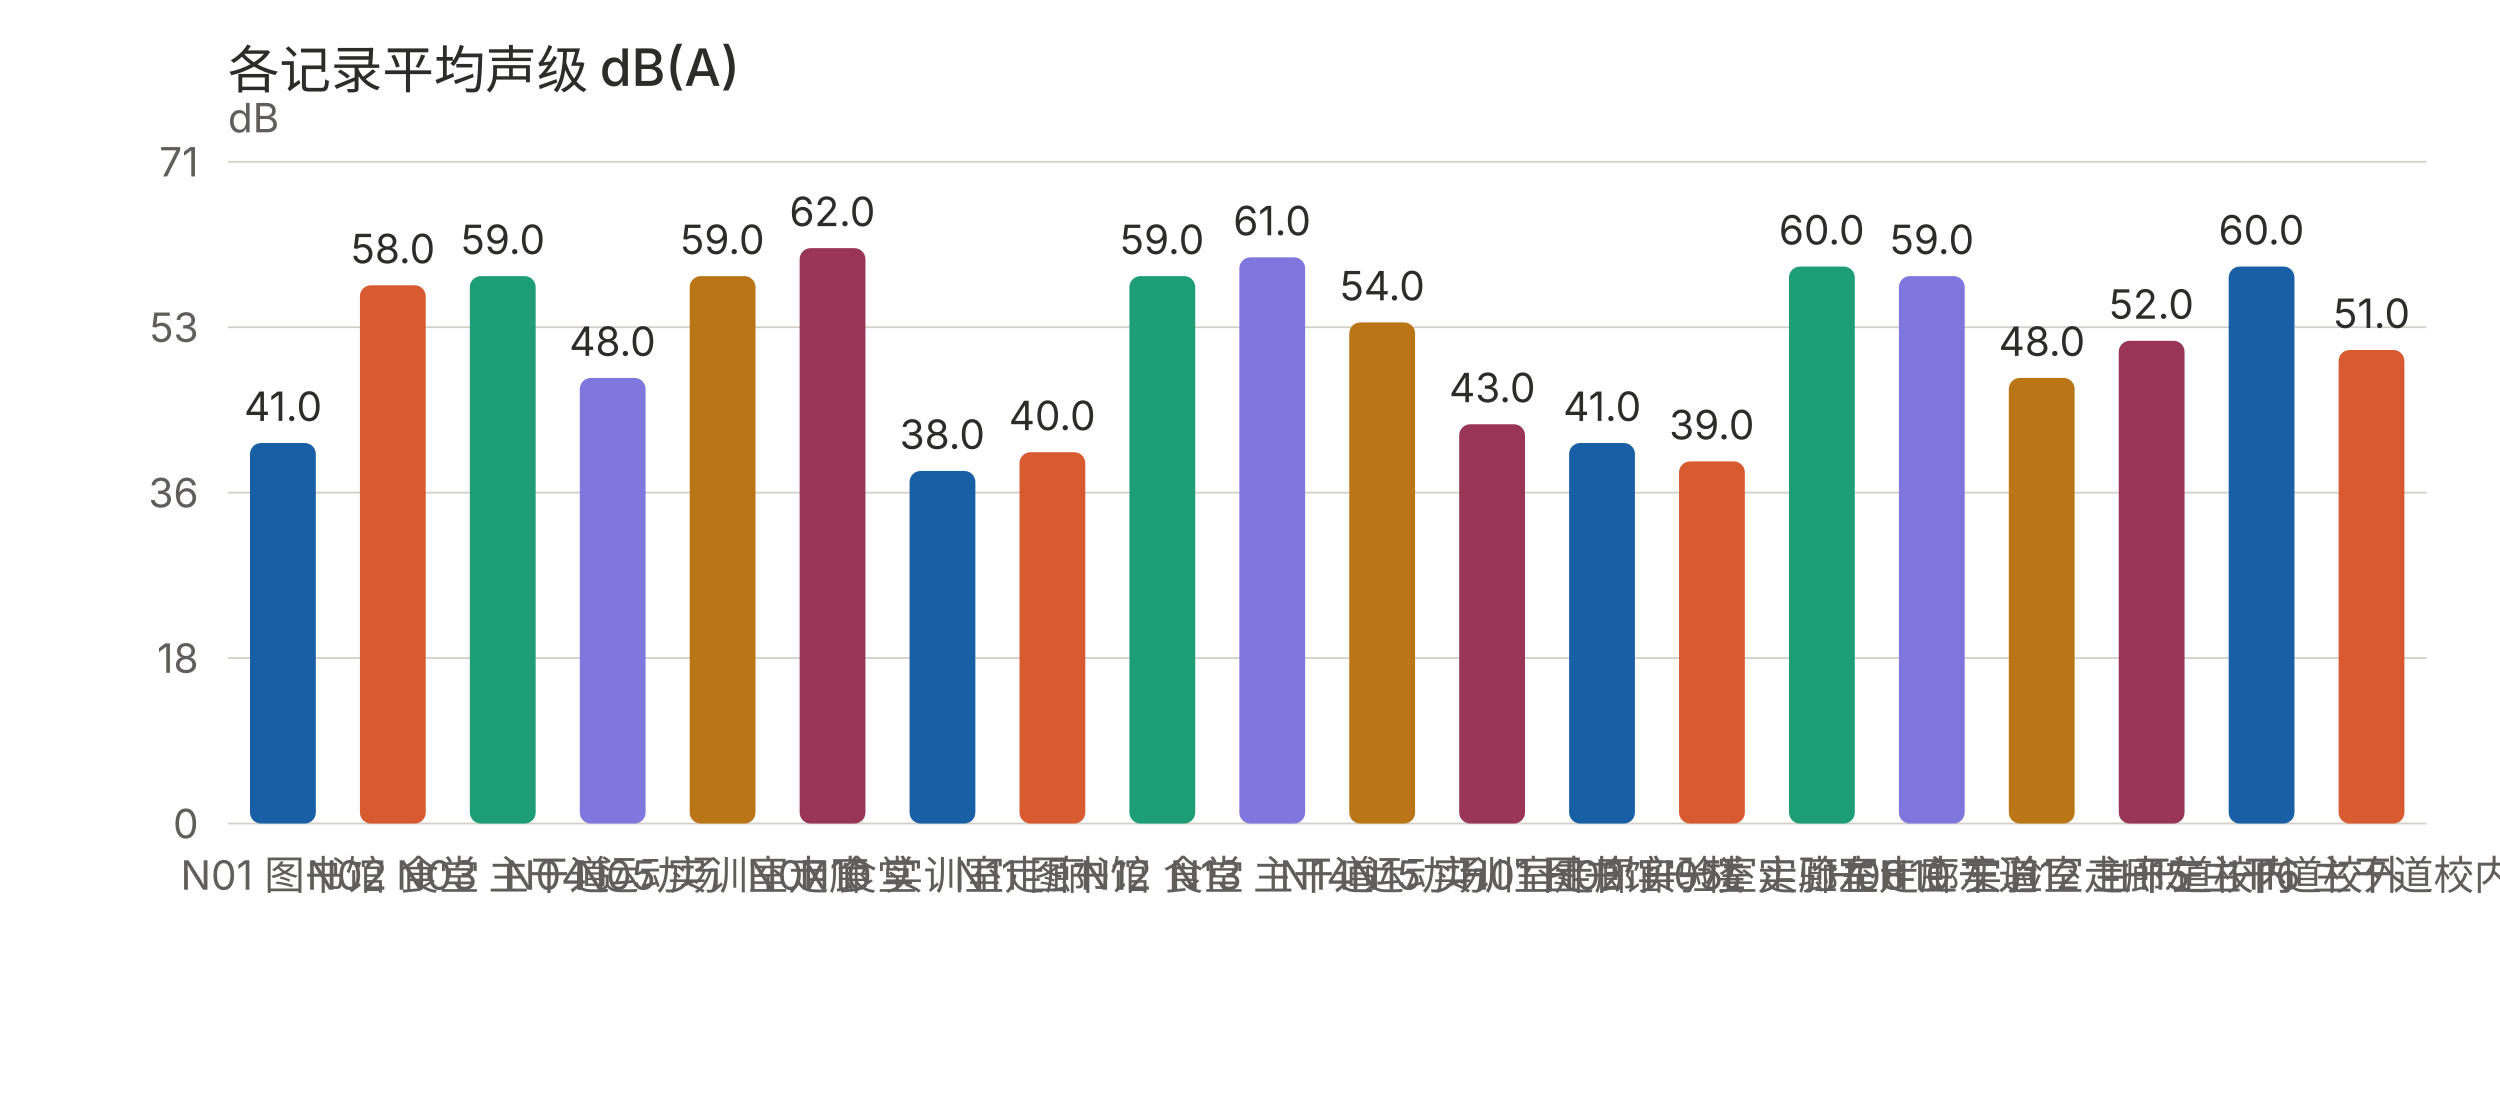
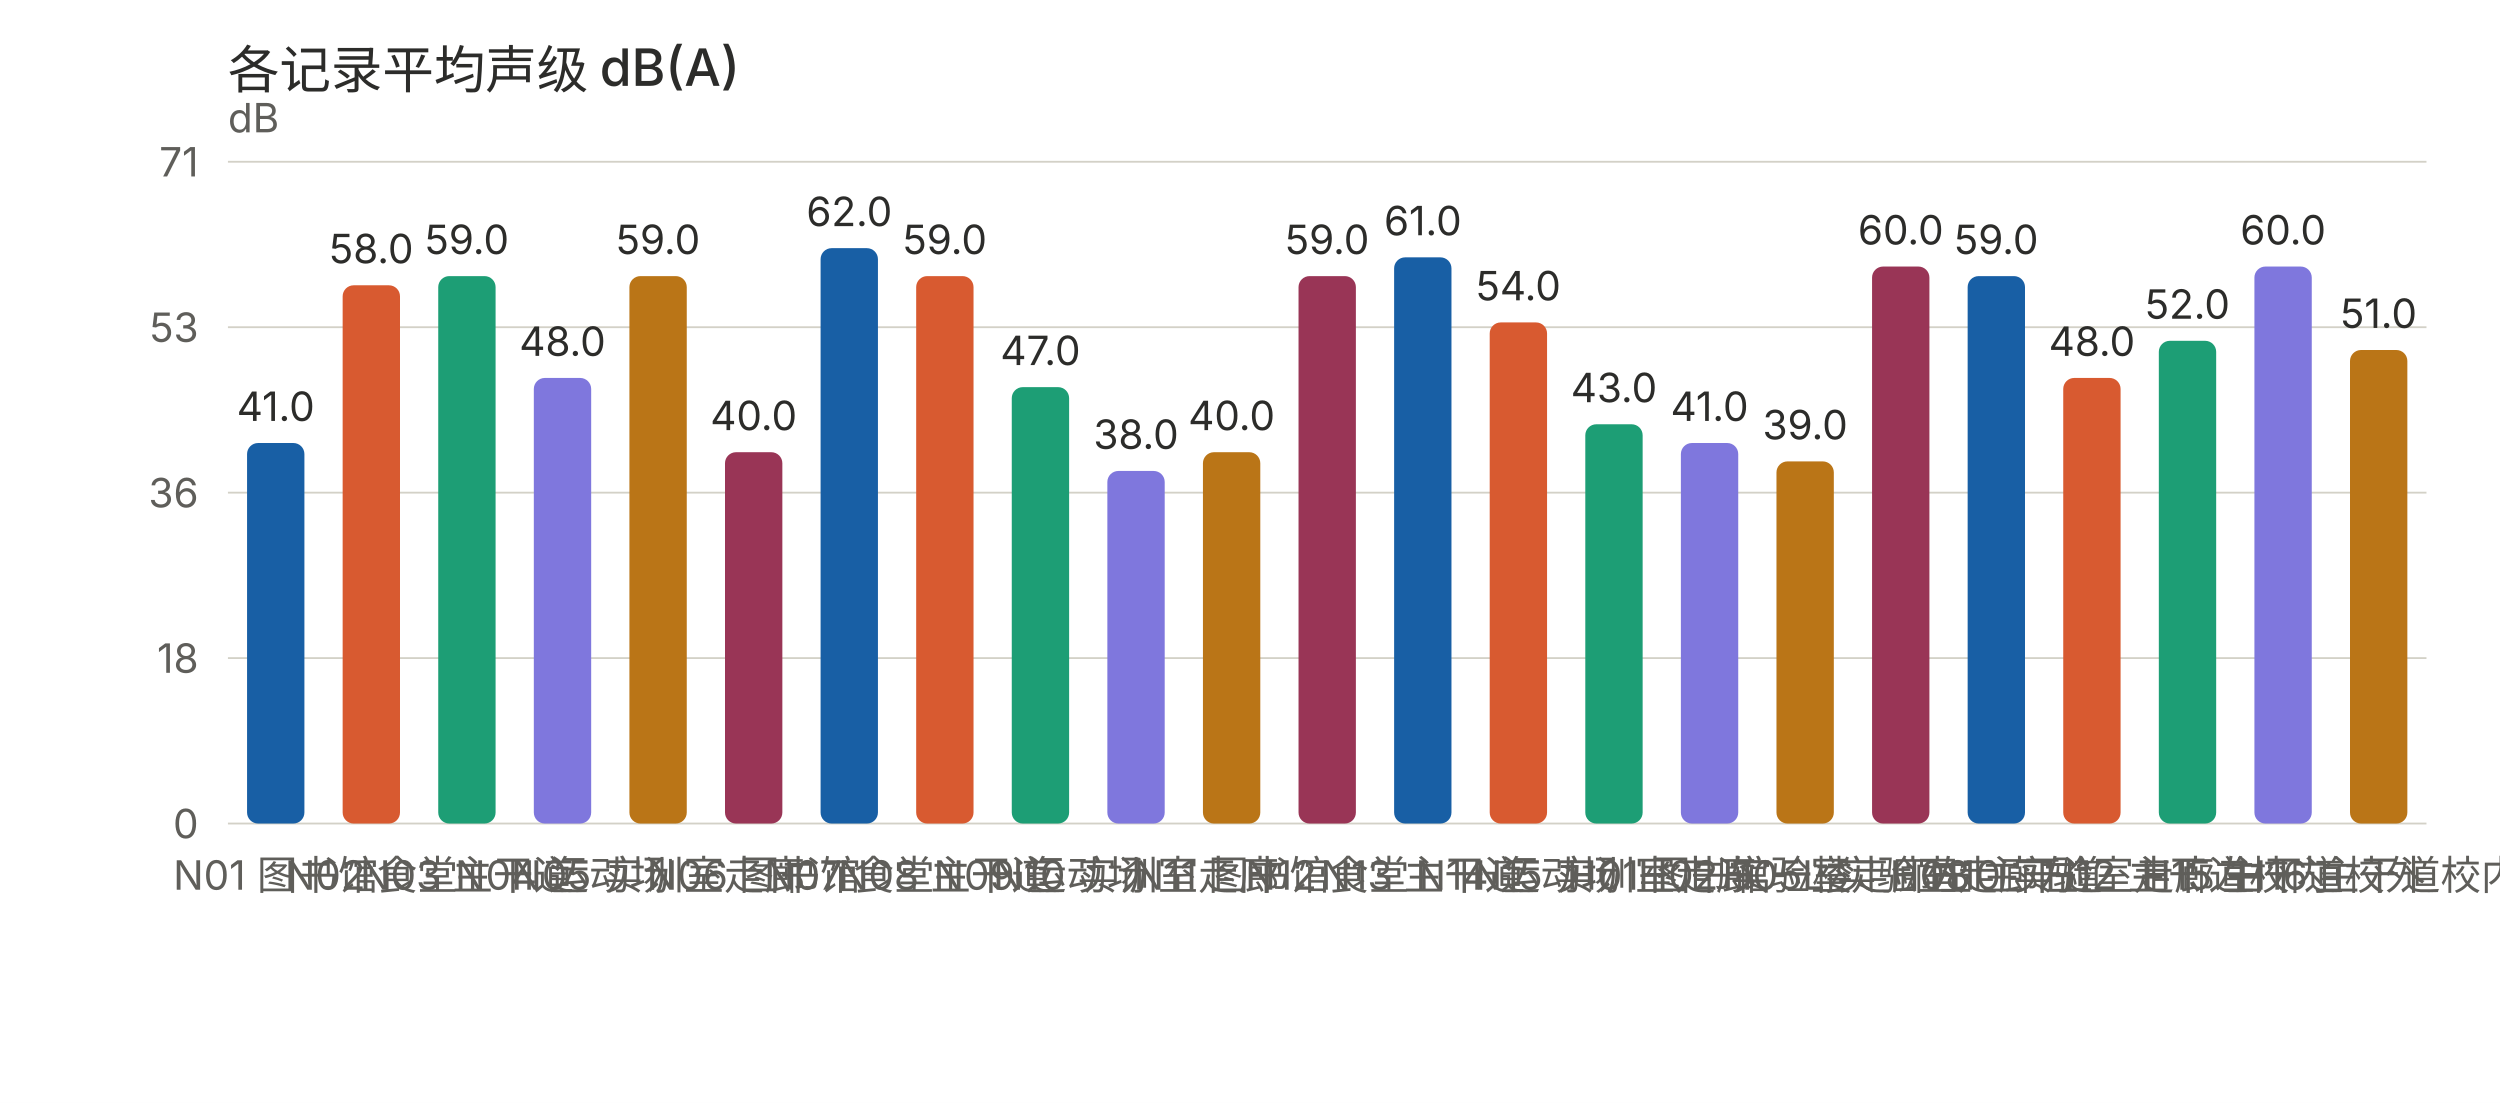
<svg xmlns="http://www.w3.org/2000/svg" viewBox="0 0 680 300" width="100%" role="img">
  <rect width="680" height="300" fill="#FFFFFF" />
  <g font-family="system-ui, -apple-system, Segoe UI, Microsoft YaHei, sans-serif">
    <text x="62" y="24" font-size="14" font-weight="500" fill="#2C2C2A">各记录平均声级 dB(A)</text>
    <line x1="62" y1="224.0" x2="660" y2="224.0" stroke="#D3D1C7" stroke-width="0.5" />
    <text x="54" y="228.0" font-size="11" fill="#5F5E5A" text-anchor="end">0</text>
    <line x1="62" y1="179.0" x2="660" y2="179.0" stroke="#D3D1C7" stroke-width="0.5" />
    <text x="54" y="183.0" font-size="11" fill="#5F5E5A" text-anchor="end">18</text>
    <line x1="62" y1="134.0" x2="660" y2="134.0" stroke="#D3D1C7" stroke-width="0.5" />
    <text x="54" y="138.0" font-size="11" fill="#5F5E5A" text-anchor="end">36</text>
    <line x1="62" y1="89.0" x2="660" y2="89.0" stroke="#D3D1C7" stroke-width="0.5" />
    <text x="54" y="93.0" font-size="11" fill="#5F5E5A" text-anchor="end">53</text>
    <line x1="62" y1="44.0" x2="660" y2="44.0" stroke="#D3D1C7" stroke-width="0.5" />
    <text x="54" y="48.0" font-size="11" fill="#5F5E5A" text-anchor="end">71</text>
-     <rect x="68.0" y="120.5" width="17.9" height="103.5" rx="3" fill="#185FA5" />
-     <text x="77.0" y="114.5" font-size="11" fill="#2C2C2A" text-anchor="middle">41.0</text>
-     <text x="77.0" y="242.0" font-size="11" fill="#5F5E5A" text-anchor="middle">N01 图书馆</text>
-     <rect x="97.9" y="77.6" width="17.9" height="146.4" rx="3" fill="#D85A30" />
-     <text x="106.9" y="71.6" font-size="11" fill="#2C2C2A" text-anchor="middle">58.0</text>
-     <text x="106.9" y="242.0" font-size="11" fill="#5F5E5A" text-anchor="middle">N02 食堂</text>
-     <rect x="127.8" y="75.1" width="17.9" height="148.9" rx="3" fill="#1D9E75" />
-     <text x="136.8" y="69.1" font-size="11" fill="#2C2C2A" text-anchor="middle">59.0</text>
-     <text x="136.8" y="242.0" font-size="11" fill="#5F5E5A" text-anchor="middle">N03 主干道</text>
-     <rect x="157.7" y="102.8" width="17.9" height="121.2" rx="3" fill="#7F77DD" />
-     <text x="166.6" y="96.8" font-size="11" fill="#2C2C2A" text-anchor="middle">48.0</text>
-     <text x="166.6" y="242.0" font-size="11" fill="#5F5E5A" text-anchor="middle">N04 运动场</text>
-     <rect x="187.6" y="75.1" width="17.9" height="148.9" rx="3" fill="#BA7517" />
-     <text x="196.5" y="69.1" font-size="11" fill="#2C2C2A" text-anchor="middle">59.0</text>
-     <text x="196.5" y="242.0" font-size="11" fill="#5F5E5A" text-anchor="middle">N05 实训室走廊</text>
-     <rect x="217.5" y="67.5" width="17.9" height="156.5" rx="3" fill="#993556" />
-     <text x="226.4" y="61.5" font-size="11" fill="#2C2C2A" text-anchor="middle">62.0</text>
-     <text x="226.4" y="242.0" font-size="11" fill="#5F5E5A" text-anchor="middle">N07 食堂</text>
-     <rect x="247.4" y="128.1" width="17.9" height="95.9" rx="3" fill="#185FA5" />
-     <text x="256.3" y="122.1" font-size="11" fill="#2C2C2A" text-anchor="middle">38.0</text>
-     <text x="256.3" y="242.0" font-size="11" fill="#5F5E5A" text-anchor="middle">N10 实训室走廊</text>
-     <rect x="277.3" y="123.0" width="17.9" height="101.0" rx="3" fill="#D85A30" />
-     <text x="286.2" y="117.0" font-size="11" fill="#2C2C2A" text-anchor="middle">40.0</text>
-     <text x="286.2" y="242.0" font-size="11" fill="#5F5E5A" text-anchor="middle">N11 图书馆</text>
-     <rect x="307.2" y="75.1" width="17.9" height="148.9" rx="3" fill="#1D9E75" />
-     <text x="316.1" y="69.1" font-size="11" fill="#2C2C2A" text-anchor="middle">59.0</text>
-     <text x="316.1" y="242.0" font-size="11" fill="#5F5E5A" text-anchor="middle">N12 食堂</text>
-     <rect x="337.1" y="70.0" width="17.9" height="154.0" rx="3" fill="#7F77DD" />
-     <text x="346.0" y="64.0" font-size="11" fill="#2C2C2A" text-anchor="middle">61.0</text>
-     <text x="346.0" y="242.0" font-size="11" fill="#5F5E5A" text-anchor="middle">N13 主干道</text>
-     <rect x="367.0" y="87.7" width="17.9" height="136.3" rx="3" fill="#BA7517" />
-     <text x="376.0" y="81.7" font-size="11" fill="#2C2C2A" text-anchor="middle">54.0</text>
-     <text x="376.0" y="242.0" font-size="11" fill="#5F5E5A" text-anchor="middle">N14 运动场</text>
-     <rect x="396.9" y="115.4" width="17.9" height="108.6" rx="3" fill="#993556" />
-     <text x="405.9" y="109.4" font-size="11" fill="#2C2C2A" text-anchor="middle">43.0</text>
-     <text x="405.9" y="242.0" font-size="11" fill="#5F5E5A" text-anchor="middle">N15 实训室走廊</text>
-     <rect x="426.8" y="120.5" width="17.9" height="103.5" rx="3" fill="#185FA5" />
-     <text x="435.8" y="114.5" font-size="11" fill="#2C2C2A" text-anchor="middle">41.0</text>
-     <text x="435.8" y="242.0" font-size="11" fill="#5F5E5A" text-anchor="middle">H01 图书馆一楼</text>
-     <rect x="456.7" y="125.5" width="17.9" height="98.5" rx="3" fill="#D85A30" />
-     <text x="465.6" y="119.5" font-size="11" fill="#2C2C2A" text-anchor="middle">39.0</text>
-     <text x="465.6" y="242.0" font-size="11" fill="#5F5E5A" text-anchor="middle">H02 实验室走廊左</text>
-     <rect x="486.6" y="72.5" width="17.9" height="151.5" rx="3" fill="#1D9E75" />
-     <text x="495.5" y="66.5" font-size="11" fill="#2C2C2A" text-anchor="middle">60.0</text>
-     <text x="495.5" y="242.0" font-size="11" fill="#5F5E5A" text-anchor="middle">H05L 实验室走廊左</text>
-     <rect x="516.5" y="75.1" width="17.9" height="148.9" rx="3" fill="#7F77DD" />
-     <text x="525.5" y="69.1" font-size="11" fill="#2C2C2A" text-anchor="middle">59.0</text>
-     <text x="525.5" y="242.0" font-size="11" fill="#5F5E5A" text-anchor="middle">H08 主干道</text>
-     <rect x="546.4" y="102.8" width="17.9" height="121.2" rx="3" fill="#BA7517" />
-     <text x="555.4" y="96.8" font-size="11" fill="#2C2C2A" text-anchor="middle">48.0</text>
-     <text x="555.4" y="242.0" font-size="11" fill="#5F5E5A" text-anchor="middle">H10 实验室走廊左</text>
-     <rect x="576.3" y="92.7" width="17.9" height="131.3" rx="3" fill="#993556" />
-     <text x="585.2" y="86.7" font-size="11" fill="#2C2C2A" text-anchor="middle">52.0</text>
-     <text x="585.2" y="242.0" font-size="11" fill="#5F5E5A" text-anchor="middle">H12 主干道校内</text>
-     <rect x="606.2" y="72.5" width="17.9" height="151.5" rx="3" fill="#185FA5" />
-     <text x="615.1" y="66.5" font-size="11" fill="#2C2C2A" text-anchor="middle">60.0</text>
-     <text x="615.1" y="242.0" font-size="11" fill="#5F5E5A" text-anchor="middle">H15 主干道校外</text>
-     <rect x="636.1" y="95.2" width="17.9" height="128.8" rx="3" fill="#D85A30" />
-     <text x="645.1" y="89.2" font-size="11" fill="#2C2C2A" text-anchor="middle">51.0</text>
-     <text x="645.1" y="242.0" font-size="11" fill="#5F5E5A" text-anchor="middle">H16 主干道校内</text>
+     <rect x="67.2" y="120.5" width="15.6" height="103.5" rx="3" fill="#185FA5" />
+     <text x="75.0" y="114.5" font-size="11" fill="#2C2C2A" text-anchor="middle">41.0</text>
+     <text x="75.0" y="242.0" font-size="11" fill="#5F5E5A" text-anchor="middle">N01 图书馆</text>
+     <rect x="93.2" y="77.6" width="15.6" height="146.4" rx="3" fill="#D85A30" />
+     <text x="101.0" y="71.6" font-size="11" fill="#2C2C2A" text-anchor="middle">58.0</text>
+     <text x="101.0" y="242.0" font-size="11" fill="#5F5E5A" text-anchor="middle">N02 食堂</text>
+     <rect x="119.2" y="75.1" width="15.6" height="148.9" rx="3" fill="#1D9E75" />
+     <text x="127.0" y="69.1" font-size="11" fill="#2C2C2A" text-anchor="middle">59.0</text>
+     <text x="127.0" y="242.0" font-size="11" fill="#5F5E5A" text-anchor="middle">N03 主干道</text>
+     <rect x="145.2" y="102.8" width="15.6" height="121.2" rx="3" fill="#7F77DD" />
+     <text x="153.0" y="96.8" font-size="11" fill="#2C2C2A" text-anchor="middle">48.0</text>
+     <text x="153.0" y="242.0" font-size="11" fill="#5F5E5A" text-anchor="middle">N04 运动场</text>
+     <rect x="171.2" y="75.1" width="15.6" height="148.9" rx="3" fill="#BA7517" />
+     <text x="179.0" y="69.1" font-size="11" fill="#2C2C2A" text-anchor="middle">59.0</text>
+     <text x="179.0" y="242.0" font-size="11" fill="#5F5E5A" text-anchor="middle">N05 实训室走廊</text>
+     <rect x="197.2" y="123.0" width="15.6" height="101.0" rx="3" fill="#993556" />
+     <text x="205.0" y="117.0" font-size="11" fill="#2C2C2A" text-anchor="middle">40.0</text>
+     <text x="205.0" y="242.0" font-size="11" fill="#5F5E5A" text-anchor="middle">N06 图书馆</text>
+     <rect x="223.2" y="67.5" width="15.6" height="156.5" rx="3" fill="#185FA5" />
+     <text x="231.0" y="61.5" font-size="11" fill="#2C2C2A" text-anchor="middle">62.0</text>
+     <text x="231.0" y="242.0" font-size="11" fill="#5F5E5A" text-anchor="middle">N07 食堂</text>
+     <rect x="249.2" y="75.1" width="15.6" height="148.9" rx="3" fill="#D85A30" />
+     <text x="257.0" y="69.1" font-size="11" fill="#2C2C2A" text-anchor="middle">59.0</text>
+     <text x="257.0" y="242.0" font-size="11" fill="#5F5E5A" text-anchor="middle">N08 主干道</text>
+     <rect x="275.2" y="105.3" width="15.6" height="118.7" rx="3" fill="#1D9E75" />
+     <text x="283.0" y="99.3" font-size="11" fill="#2C2C2A" text-anchor="middle">47.0</text>
+     <text x="283.0" y="242.0" font-size="11" fill="#5F5E5A" text-anchor="middle">N09 运动场</text>
+     <rect x="301.2" y="128.1" width="15.6" height="95.9" rx="3" fill="#7F77DD" />
+     <text x="309.0" y="122.1" font-size="11" fill="#2C2C2A" text-anchor="middle">38.0</text>
+     <text x="309.0" y="242.0" font-size="11" fill="#5F5E5A" text-anchor="middle">N10 实训室走廊</text>
+     <rect x="327.2" y="123.0" width="15.6" height="101.0" rx="3" fill="#BA7517" />
+     <text x="335.0" y="117.0" font-size="11" fill="#2C2C2A" text-anchor="middle">40.0</text>
+     <text x="335.0" y="242.0" font-size="11" fill="#5F5E5A" text-anchor="middle">N11 图书馆</text>
+     <rect x="353.2" y="75.1" width="15.6" height="148.9" rx="3" fill="#993556" />
+     <text x="361.0" y="69.1" font-size="11" fill="#2C2C2A" text-anchor="middle">59.0</text>
+     <text x="361.0" y="242.0" font-size="11" fill="#5F5E5A" text-anchor="middle">N12 食堂</text>
+     <rect x="379.2" y="70.0" width="15.6" height="154.0" rx="3" fill="#185FA5" />
+     <text x="387.0" y="64.0" font-size="11" fill="#2C2C2A" text-anchor="middle">61.0</text>
+     <text x="387.0" y="242.0" font-size="11" fill="#5F5E5A" text-anchor="middle">N13 主干道</text>
+     <rect x="405.2" y="87.7" width="15.6" height="136.3" rx="3" fill="#D85A30" />
+     <text x="413.0" y="81.7" font-size="11" fill="#2C2C2A" text-anchor="middle">54.0</text>
+     <text x="413.0" y="242.0" font-size="11" fill="#5F5E5A" text-anchor="middle">N14 运动场</text>
+     <rect x="431.2" y="115.4" width="15.6" height="108.6" rx="3" fill="#1D9E75" />
+     <text x="439.0" y="109.4" font-size="11" fill="#2C2C2A" text-anchor="middle">43.0</text>
+     <text x="439.0" y="242.0" font-size="11" fill="#5F5E5A" text-anchor="middle">N15 实训室走廊</text>
+     <rect x="457.2" y="120.5" width="15.6" height="103.5" rx="3" fill="#7F77DD" />
+     <text x="465.0" y="114.5" font-size="11" fill="#2C2C2A" text-anchor="middle">41.0</text>
+     <text x="465.0" y="242.0" font-size="11" fill="#5F5E5A" text-anchor="middle">H01 图书馆一楼</text>
+     <rect x="483.2" y="125.5" width="15.6" height="98.5" rx="3" fill="#BA7517" />
+     <text x="491.0" y="119.5" font-size="11" fill="#2C2C2A" text-anchor="middle">39.0</text>
+     <text x="491.0" y="242.0" font-size="11" fill="#5F5E5A" text-anchor="middle">H02 实验室走廊左</text>
+     <rect x="509.2" y="72.5" width="15.6" height="151.5" rx="3" fill="#993556" />
+     <text x="517.0" y="66.5" font-size="11" fill="#2C2C2A" text-anchor="middle">60.0</text>
+     <text x="517.0" y="242.0" font-size="11" fill="#5F5E5A" text-anchor="middle">H05L 实验室走廊左</text>
+     <rect x="535.2" y="75.1" width="15.6" height="148.9" rx="3" fill="#185FA5" />
+     <text x="543.0" y="69.1" font-size="11" fill="#2C2C2A" text-anchor="middle">59.0</text>
+     <text x="543.0" y="242.0" font-size="11" fill="#5F5E5A" text-anchor="middle">H08 主干道</text>
+     <rect x="561.2" y="102.8" width="15.6" height="121.2" rx="3" fill="#D85A30" />
+     <text x="569.0" y="96.8" font-size="11" fill="#2C2C2A" text-anchor="middle">48.0</text>
+     <text x="569.0" y="242.0" font-size="11" fill="#5F5E5A" text-anchor="middle">H10 实验室走廊左</text>
+     <rect x="587.2" y="92.7" width="15.6" height="131.3" rx="3" fill="#1D9E75" />
+     <text x="595.0" y="86.7" font-size="11" fill="#2C2C2A" text-anchor="middle">52.0</text>
+     <text x="595.0" y="242.0" font-size="11" fill="#5F5E5A" text-anchor="middle">H12 主干道校内</text>
+     <rect x="613.2" y="72.5" width="15.6" height="151.5" rx="3" fill="#7F77DD" />
+     <text x="621.0" y="66.5" font-size="11" fill="#2C2C2A" text-anchor="middle">60.0</text>
+     <text x="621.0" y="242.0" font-size="11" fill="#5F5E5A" text-anchor="middle">H15 主干道校外</text>
+     <rect x="639.2" y="95.2" width="15.6" height="128.8" rx="3" fill="#BA7517" />
+     <text x="647.0" y="89.2" font-size="11" fill="#2C2C2A" text-anchor="middle">51.0</text>
+     <text x="647.0" y="242.0" font-size="11" fill="#5F5E5A" text-anchor="middle">H16 主干道校内</text>
    <text x="62" y="36" font-size="11" fill="#5F5E5A">dB</text>
  </g>
</svg>
